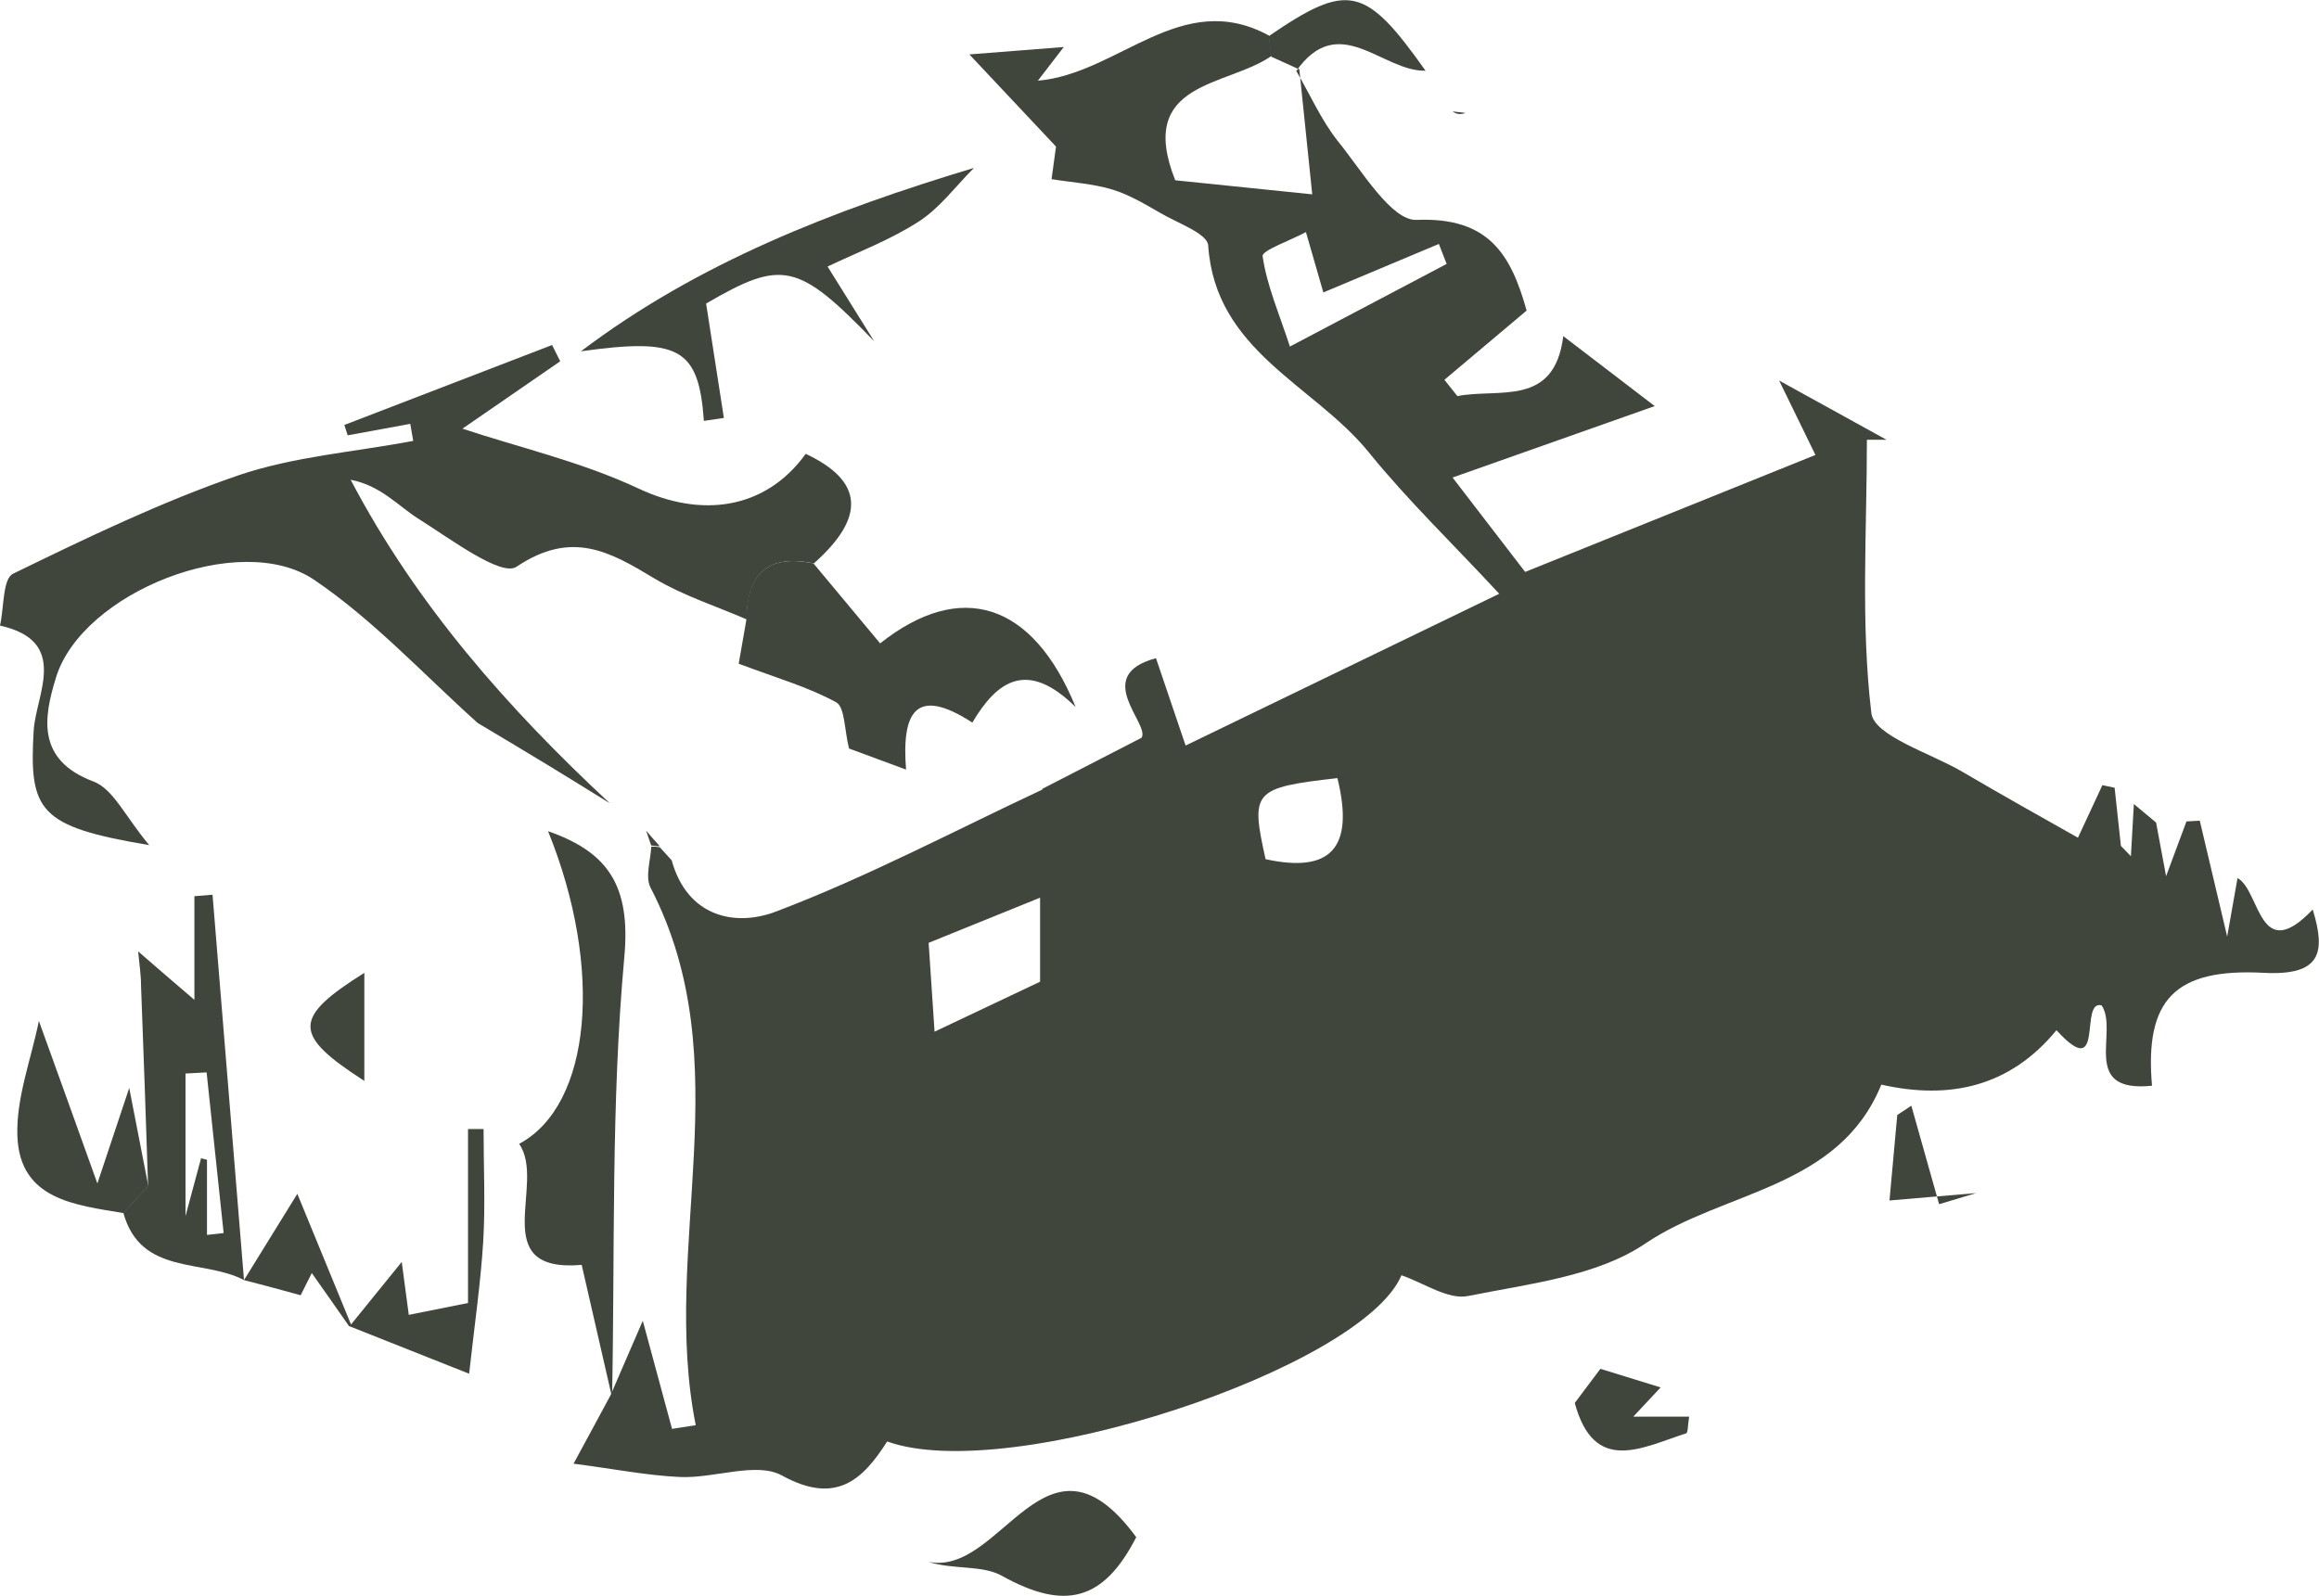
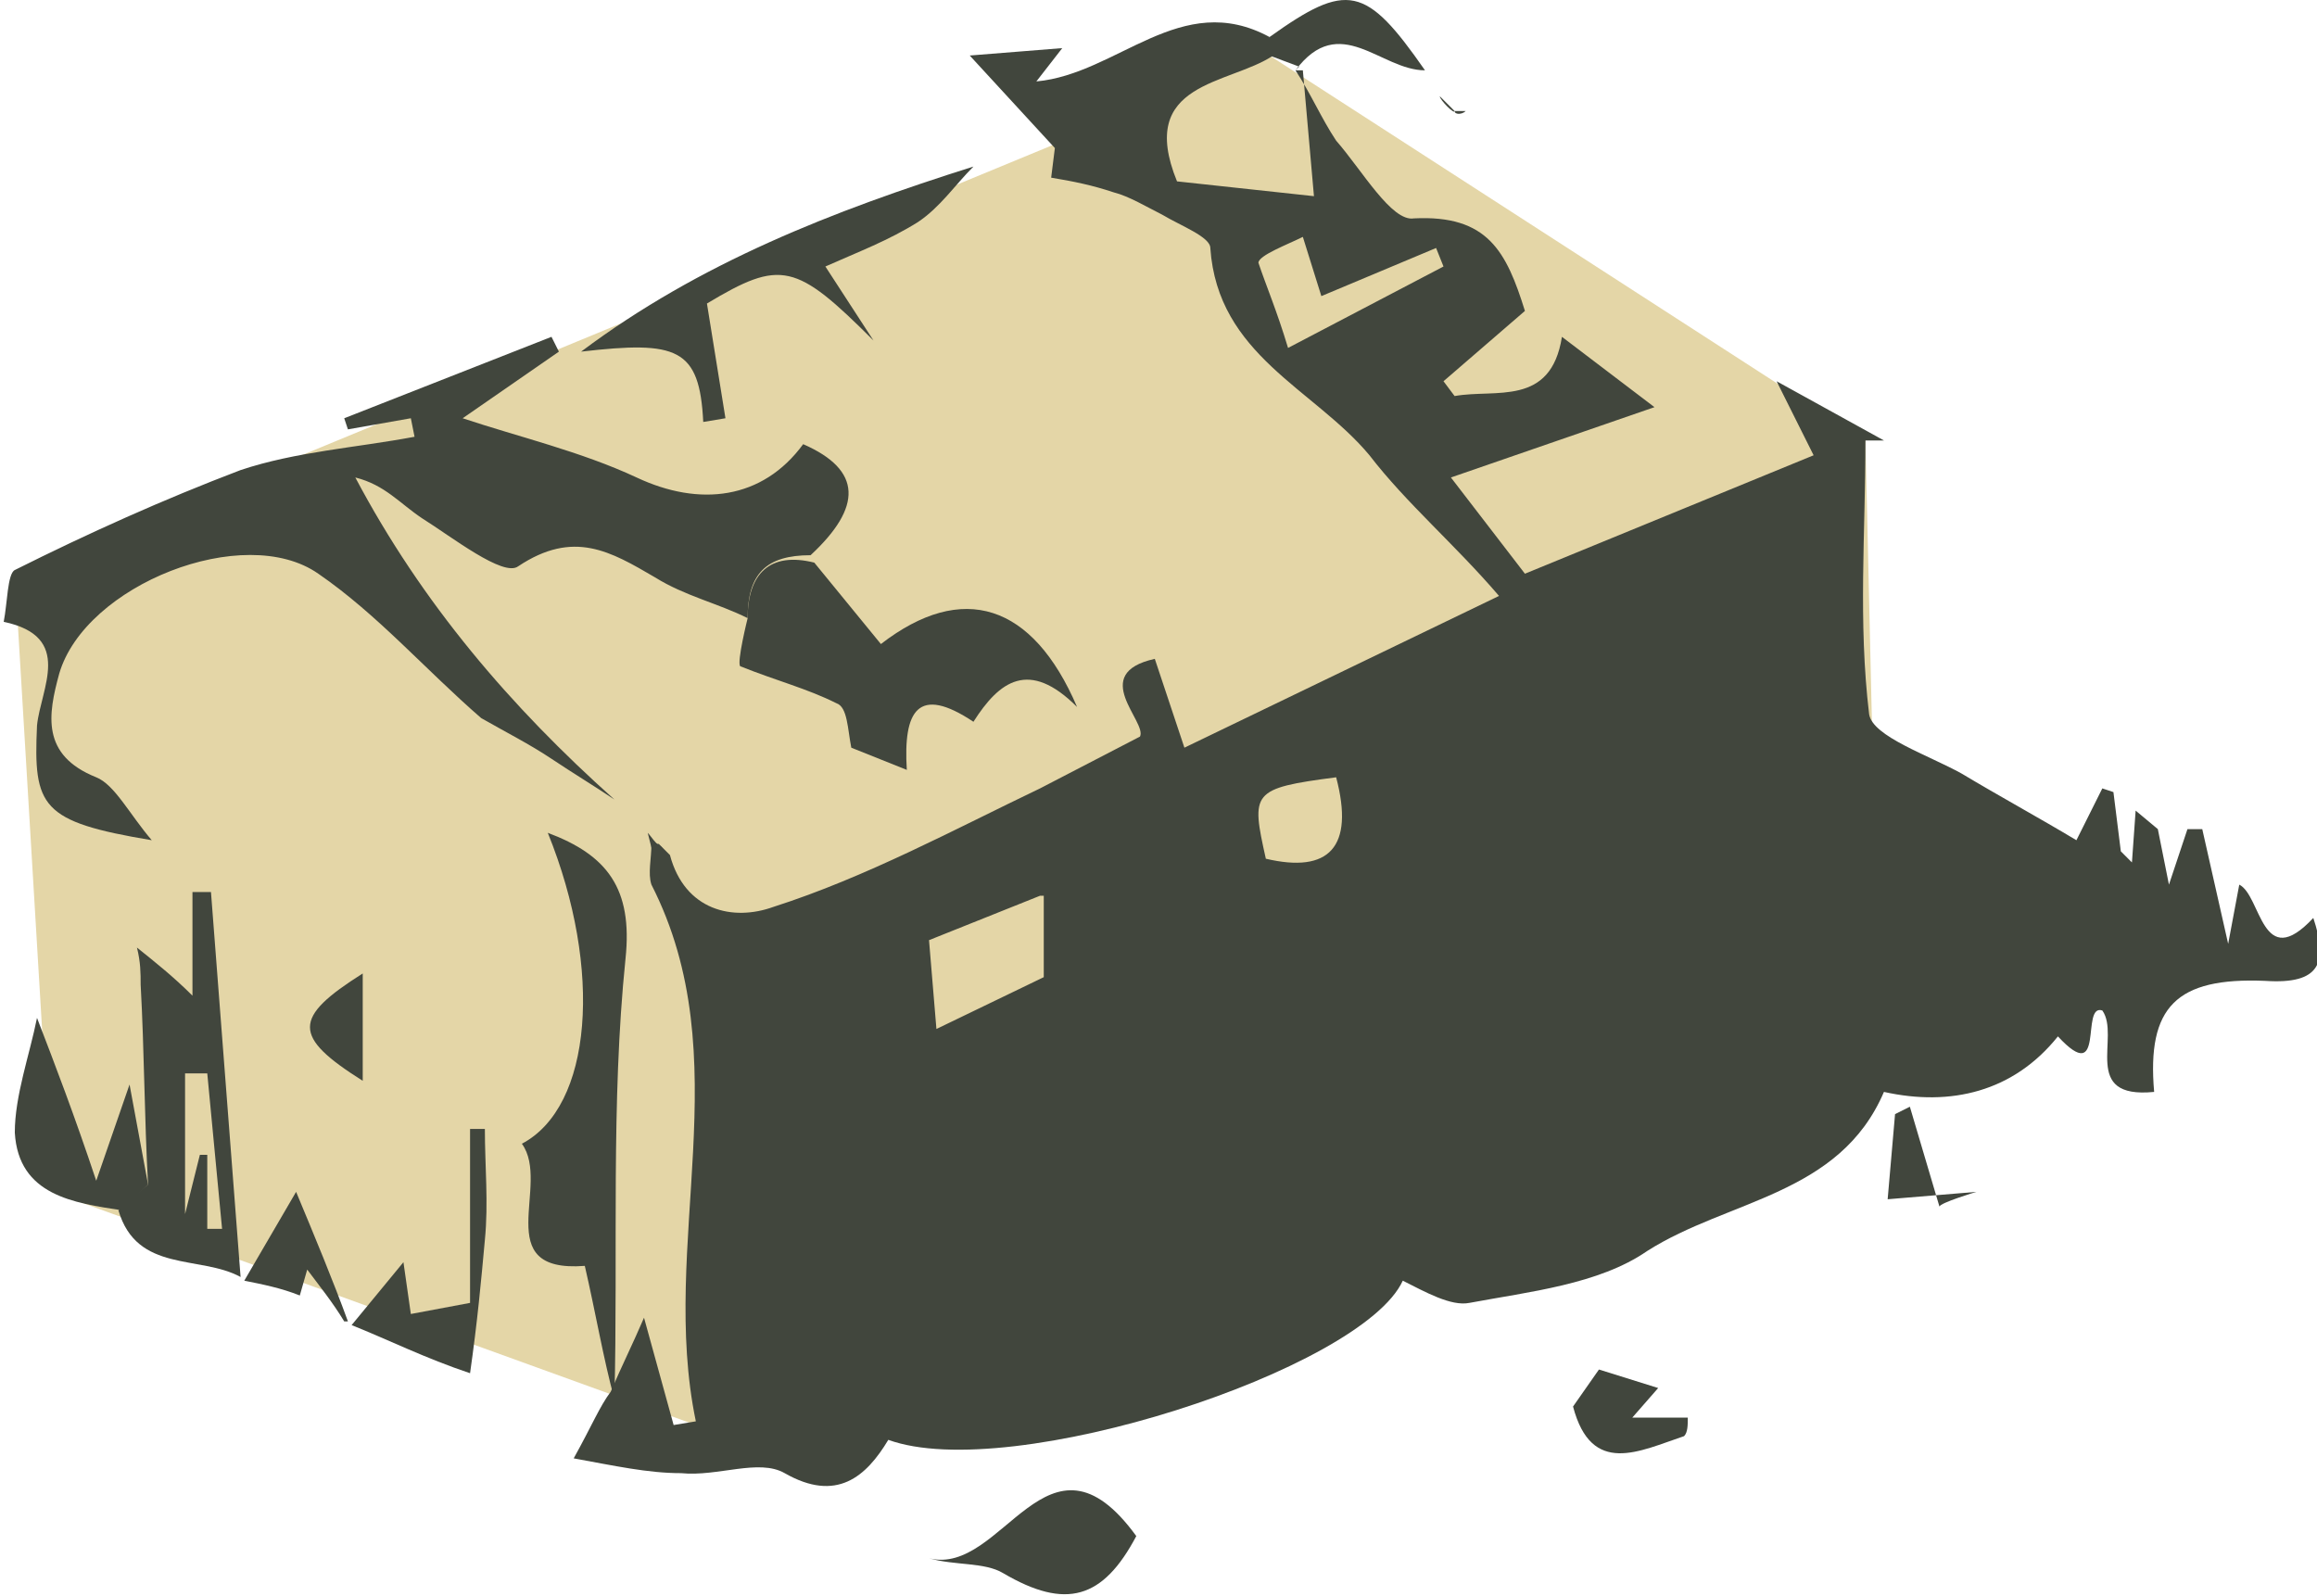
- <svg xmlns="http://www.w3.org/2000/svg" id="b" viewBox="0 0 62.63 43.11">
-   <g id="c">
-     <g id="d">
-       <g id="e">
-         <g>
-           <path d="M28.15,21.31l2.68-1.38c.24-.37-1.36-1.68,.39-2.15l.8,2.36,8.47-4.1c-1.25-1.35-2.47-2.52-3.53-3.83-1.48-1.82-4.14-2.72-4.33-5.58-.02-.32-.82-.6-1.28-.87-.42-.24-.85-.5-1.31-.64-.53-.16-1.09-.19-1.64-.28l.12-.88-2.34-2.49,2.55-.2-.7,.91c2.19-.19,3.87-2.51,6.24-1.22l.07,.55c-1.19,.84-3.67,.67-2.6,3.36l3.7,.38-.35-3.39-.08,.06c.37,.63,.67,1.32,1.12,1.89,.65,.8,1.45,2.16,2.13,2.13,1.96-.08,2.55,.95,2.97,2.45l-2.22,1.87,.35,.44c1.12-.22,2.62,.31,2.86-1.62l2.47,1.89-5.46,1.93,1.96,2.55,7.84-3.16-.98-2.01,2.9,1.6h-.53c0,2.46-.17,4.95,.12,7.38,.07,.62,1.59,1.08,2.46,1.59,1.04,.61,2.09,1.2,3.12,1.78l.66-1.42,.33,.07,.17,1.57,.27,.28,.08-1.41,.6,.5,.27,1.45,.55-1.48,.36-.02,.74,3.13,.28-1.58c.62,.34,.57,2.38,2.03,.85,.36,1.17,.22,1.79-1.32,1.71-2.42-.13-3.22,.74-3.02,3.05-1.96,.2-.89-1.46-1.36-2.17-.62-.17,.11,2.13-1.22,.67-1.25,1.52-2.87,1.89-4.73,1.47-1.15,2.82-4.25,2.86-6.37,4.29-1.31,.89-3.15,1.09-4.79,1.42-.54,.11-1.19-.35-1.8-.56-1.06,2.51-10.59,5.68-13.89,4.49-.65,1.02-1.37,1.73-2.84,.92-.69-.38-1.82,.08-2.75,.04-.9-.04-1.79-.22-2.88-.36,.49-.91,.75-1.38,1-1.85,.28-.66,.57-1.31,.87-2.01l.79,2.92,.64-.1c-.96-4.81,1.23-9.79-1.22-14.52-.15-.29,0-.74,.02-1.11,.08,0,.15,0,.23,.02l.02,.02,.3,.33c.42,1.53,1.72,1.81,2.83,1.38,2.45-.93,4.79-2.17,7.18-3.29v-.02Zm-.06,2.94l-3.01,1.22,.16,2.4,2.85-1.35v-2.28h0Zm6.75-14.89l4.23-2.23-.21-.54-3.12,1.31-.47-1.63c-.41,.22-1.2,.5-1.17,.65,.11,.78,.44,1.53,.74,2.45h0Zm1.28,11.66c-2.28,.26-2.35,.35-1.94,2.19,1.74,.38,2.41-.28,1.94-2.19Z" fill="#41463d" />
-           <path d="M20.16,16.73c-.83-.36-1.71-.64-2.48-1.1-1.21-.73-2.24-1.32-3.73-.32-.41,.28-1.78-.75-2.64-1.29-.57-.36-1.02-.9-1.84-1.06,1.78,3.39,4.25,6.18,7,8.74-.57-.35-1.14-.71-1.72-1.06-.61-.37-1.23-.74-1.85-1.11-1.46-1.31-2.81-2.78-4.42-3.87-2-1.35-6.27,.34-6.97,2.65-.33,1.07-.53,2.22,1.01,2.8,.54,.2,.87,.96,1.51,1.72-2.98-.5-3.25-.91-3.12-3.1,.06-.97,.98-2.41-.91-2.83,.11-.48,.07-1.26,.35-1.4,1.99-.97,4-1.94,6.09-2.66,1.5-.51,3.14-.63,4.72-.93l-.08-.46-1.69,.31-.09-.28,5.61-2.16,.22,.44-2.64,1.82c1.5,.5,3.2,.89,4.74,1.61,1.71,.81,3.44,.58,4.53-.93,1.56,.73,1.63,1.71,.22,2.96-1.24-.26-1.81,.28-1.81,1.51h-.01Z" fill="#41463d" />
-           <path d="M20.16,16.73c0-1.22,.57-1.77,1.81-1.51l1.8,2.16c2.17-1.72,4.12-1.12,5.28,1.72-1.31-1.29-2.12-.71-2.79,.42-1.54-1-1.91-.27-1.79,1.27l-1.54-.57c-.13-.52-.11-1.12-.35-1.25-.75-.41-1.59-.65-2.63-1.04l.21-1.2Z" fill="#41463d" />
-           <path d="M14.79,22.45c1.64,.57,2.25,1.48,2.07,3.42-.36,3.94-.25,7.92-.33,11.88-.26-1.13-.52-2.27-.82-3.58-2.6,.22-.94-2.2-1.69-3.27,1.95-1.04,2.29-4.73,.78-8.45h-.01Z" fill="#41463d" />
-           <path d="M4,32.05c-.06-1.8-.12-3.6-.19-5.4,0-.32-.05-.63-.08-.95,.48,.42,.96,.83,1.52,1.31v-2.8l.49-.04,.85,10.41h0c-1.1-.58-2.79-.11-3.26-1.82l.67-.72h0Zm1.01,.8l.42-1.56,.16,.04v2.03l.45-.05-.46-4.34-.57,.03v3.84h0Z" fill="#41463d" />
-           <path d="M26.3,4.54c-.49,.49-.91,1.07-1.48,1.44-.77,.5-1.65,.83-2.47,1.22l1.26,2.02c-2.06-2.13-2.48-2.22-4.54-1.02l.48,3.09-.54,.08c-.14-1.97-.67-2.25-3.32-1.88,3.17-2.4,6.82-3.81,10.6-4.95h.01Z" fill="#41463d" />
-           <path d="M30.69,41.52c-.89,1.74-1.94,1.99-3.63,1.05-.53-.3-1.32-.16-1.99-.38,1.99,.42,3.18-3.99,5.62-.66h0Z" fill="#41463d" />
-           <path d="M4,32.05l-.67,.72c-1.3-.22-2.79-.36-2.86-2.07-.04-1.03,.37-2.08,.58-3.12,.48,1.32,.95,2.64,1.58,4.39l.86-2.58,.52,2.67h-.01Z" fill="#41463d" />
-           <path d="M9.48,35.78l1.37-1.69,.19,1.43,1.6-.32v-4.7h.42c0,1.02,.05,2.04-.01,3.05-.07,1.11-.23,2.21-.38,3.56-1.15-.46-2.2-.87-3.25-1.29l.05-.05h.01Z" fill="#41463d" />
-           <path d="M38.5,1.91c-1.17,.03-2.34-1.64-3.5,.02l.08-.06-.75-.34-.07-.55c2.15-1.47,2.61-1.37,4.24,.93Z" fill="#41463d" />
-           <path d="M6.59,34.58l1.44-2.33c.49,1.19,.97,2.36,1.45,3.53l-.05,.05c-.33-.47-.66-.95-1.01-1.44l-.3,.6c-.51-.14-1.02-.28-1.54-.41h.01Z" fill="#41463d" />
-           <path d="M9.84,29.2c-1.94-1.25-1.94-1.7,0-2.92v2.92Z" fill="#41463d" />
-           <path d="M43.23,36.98l1.62,.5-.74,.79h1.51c-.04,.23-.03,.43-.08,.45-1.19,.38-2.48,1.13-3.01-.82l.69-.92h.01Z" fill="#41463d" />
-           <path d="M53.37,32.23l-2.34,.2,.21-2.31,.38-.25,.75,2.66,1-.3Z" fill="#41463d" />
-           <path d="M39.58,3.05l-.35-.04c.11,.08,.22,.09,.35,.04Z" fill="#41463d" />
-           <path d="M39.28,3.05l-.38-.36,.38,.36Z" fill="#41463d" />
-           <path d="M17.59,22.85l-.14-.41c.12,.14,.24,.28,.37,.42-.07,0-.15-.01-.23-.02h0Z" fill="#41463d" />
-           <path d="M17.84,22.89l.3,.33-.3-.33Z" fill="#41463d" />
-           <path d="M17.12,22.11l-.63-.42,.63,.42Z" fill="#41463d" />
-           <path d="M17.5,22.49l-.43-.43,.43,.43Z" fill="#41463d" />
+ <svg xmlns="http://www.w3.org/2000/svg" version="1.1" x="0px" y="0px" viewBox="0 0 62.6 43.1" style="enable-background:new 0 0 62.6 43.1;" xml:space="preserve">
+   <style type="text/css">
+ 	.st0{fill:#E4D6A7;}
+ 	.st1{fill:#41463D;}
+ </style>
+   <g id="Layer_2">
+     <polygon class="st0" points="1.4,32.2 0.4,15.5 34.3,1.5 50.4,11.9 50.8,29.3 18.8,38.5  " />
+   </g>
+   <g id="b">
+     <g id="c">
+       <g id="d">
+         <g id="e">
+           <g>
+             <path class="st1" d="M28.1,21.3l2.7-1.4c0.2-0.4-1.4-1.7,0.4-2.1l0.8,2.4l8.5-4.1c-1.2-1.4-2.5-2.5-3.5-3.8       c-1.5-1.8-4.1-2.7-4.3-5.6c0-0.3-0.8-0.6-1.3-0.9c-0.4-0.2-0.9-0.5-1.3-0.6C29.5,5,29,4.9,28.4,4.8L28.5,4l-2.3-2.5l2.5-0.2       L28,2.2C30.2,2,31.9-0.3,34.3,1l0.1,0.5c-1.2,0.8-3.7,0.7-2.6,3.4l3.7,0.4l-0.3-3.4L35,1.9c0.4,0.6,0.7,1.3,1.1,1.9       c0.7,0.8,1.5,2.2,2.1,2.1c2-0.1,2.5,0.9,3,2.5L39,10.3l0.3,0.4c1.1-0.2,2.6,0.3,2.9-1.6l2.5,1.9l-5.5,1.9l2,2.6l7.8-3.2l-1-2       l2.9,1.6h-0.5c0,2.5-0.2,4.9,0.1,7.4c0.1,0.6,1.6,1.1,2.5,1.6c1,0.6,2.1,1.2,3.1,1.8l0.7-1.4l0.3,0.1l0.2,1.6l0.3,0.3l0.1-1.4       l0.6,0.5l0.3,1.5l0.5-1.5l0.4,0l0.7,3.1l0.3-1.6c0.6,0.3,0.6,2.4,2,0.9c0.4,1.2,0.2,1.8-1.3,1.7c-2.4-0.1-3.2,0.7-3,3       c-2,0.2-0.9-1.5-1.4-2.2c-0.6-0.2,0.1,2.1-1.2,0.7c-1.2,1.5-2.9,1.9-4.7,1.5c-1.2,2.8-4.2,2.9-6.4,4.3       c-1.3,0.9-3.2,1.1-4.8,1.4c-0.5,0.1-1.2-0.3-1.8-0.6C36.8,37,27.3,40.1,24,38.9c-0.6,1-1.4,1.7-2.8,0.9c-0.7-0.4-1.8,0.1-2.8,0       c-0.9,0-1.8-0.2-2.9-0.4c0.5-0.9,0.7-1.4,1-1.8c0.3-0.7,0.6-1.3,0.9-2l0.8,2.9l0.6-0.1c-1-4.8,1.2-9.8-1.2-14.5       c-0.1-0.3,0-0.7,0-1.1c0.1,0,0.1,0,0.2,0l0,0l0.3,0.3c0.4,1.5,1.7,1.8,2.8,1.4C23.4,23.7,25.8,22.4,28.1,21.3       C28.2,21.3,28.2,21.3,28.1,21.3z M28.1,24.2l-3,1.2l0.2,2.4l2.9-1.4V24.2L28.1,24.2L28.1,24.2z M34.8,9.4l4.2-2.2l-0.2-0.5       l-3.1,1.3l-0.5-1.6c-0.4,0.2-1.2,0.5-1.2,0.7C34.2,7.7,34.5,8.4,34.8,9.4L34.8,9.4L34.8,9.4z M36.1,21       c-2.3,0.3-2.3,0.4-1.9,2.2C35.9,23.6,36.6,22.9,36.1,21z" />
+             <path class="st1" d="M20.2,16.7c-0.8-0.4-1.7-0.6-2.5-1.1c-1.2-0.7-2.2-1.3-3.7-0.3c-0.4,0.3-1.8-0.8-2.6-1.3       c-0.6-0.4-1-0.9-1.8-1.1c1.8,3.4,4.2,6.2,7,8.7c-0.6-0.4-1.1-0.7-1.7-1.1c-0.6-0.4-1.2-0.7-1.9-1.1c-1.5-1.3-2.8-2.8-4.4-3.9       c-2-1.4-6.3,0.3-7,2.7c-0.3,1.1-0.5,2.2,1,2.8c0.5,0.2,0.9,1,1.5,1.7c-3-0.5-3.2-0.9-3.1-3.1c0.1-1,1-2.4-0.9-2.8       c0.1-0.5,0.1-1.3,0.3-1.4c2-1,4-1.9,6.1-2.7c1.5-0.5,3.1-0.6,4.7-0.9l-0.1-0.5l-1.7,0.3l-0.1-0.3l5.6-2.2l0.2,0.4l-2.6,1.8       c1.5,0.5,3.2,0.9,4.7,1.6c1.7,0.8,3.4,0.6,4.5-0.9c1.6,0.7,1.6,1.7,0.2,3C20.7,15,20.2,15.5,20.2,16.7       C20.2,16.7,20.2,16.7,20.2,16.7z" />
+             <path class="st1" d="M20.2,16.7c0-1.2,0.6-1.8,1.8-1.5l1.8,2.2c2.2-1.7,4.1-1.1,5.3,1.7c-1.3-1.3-2.1-0.7-2.8,0.4       c-1.5-1-1.9-0.3-1.8,1.3l-1.5-0.6c-0.1-0.5-0.1-1.1-0.4-1.2c-0.8-0.4-1.6-0.6-2.6-1C19.9,17.9,20.2,16.7,20.2,16.7z" />
+             <path class="st1" d="M14.8,22.5c1.6,0.6,2.3,1.5,2.1,3.4c-0.4,3.9-0.2,7.9-0.3,11.9c-0.3-1.1-0.5-2.3-0.8-3.6       c-2.6,0.2-0.9-2.2-1.7-3.3C16,29.9,16.3,26.2,14.8,22.5C14.8,22.4,14.8,22.4,14.8,22.5z" />
+             <path class="st1" d="M4,32c-0.1-1.8-0.1-3.6-0.2-5.4c0-0.3,0-0.6-0.1-1c0.5,0.4,1,0.8,1.5,1.3v-2.8l0.5,0l0.8,10.4l0,0       c-1.1-0.6-2.8-0.1-3.3-1.8L4,32L4,32L4,32z M5,32.8l0.4-1.6l0.2,0v2l0.4,0L5.6,29L5,29L5,32.8L5,32.8L5,32.8z" />
+             <path class="st1" d="M26.3,4.5C25.8,5,25.4,5.6,24.8,6c-0.8,0.5-1.6,0.8-2.5,1.2l1.3,2c-2.1-2.1-2.5-2.2-4.5-1l0.5,3.1L19,11.4       c-0.1-2-0.7-2.2-3.3-1.9C18.9,7.1,22.5,5.7,26.3,4.5C26.3,4.5,26.3,4.5,26.3,4.5z" />
+             <path class="st1" d="M30.7,41.5c-0.9,1.7-1.9,2-3.6,1c-0.5-0.3-1.3-0.2-2-0.4C27.1,42.6,28.3,38.2,30.7,41.5L30.7,41.5       L30.7,41.5z" />
+             <path class="st1" d="M4,32l-0.7,0.7c-1.3-0.2-2.8-0.4-2.9-2.1c0-1,0.4-2.1,0.6-3.1c0.5,1.3,1,2.6,1.6,4.4l0.9-2.6L4,32L4,32       L4,32z" />
+             <path class="st1" d="M9.5,35.8l1.4-1.7l0.2,1.4l1.6-0.3v-4.7h0.4c0,1,0.1,2,0,3c-0.1,1.1-0.2,2.2-0.4,3.6       C11.5,36.7,10.5,36.2,9.5,35.8L9.5,35.8L9.5,35.8L9.5,35.8z" />
+             <path class="st1" d="M38.5,1.9c-1.2,0-2.3-1.6-3.5,0l0.1-0.1l-0.8-0.3L34.3,1C36.4-0.5,36.9-0.4,38.5,1.9z" />
+             <path class="st1" d="M6.6,34.6L8,32.2c0.5,1.2,1,2.4,1.4,3.5l-0.1,0c-0.3-0.5-0.7-1-1-1.4L8.1,35C7.6,34.8,7.1,34.7,6.6,34.6       C6.6,34.6,6.6,34.6,6.6,34.6z" />
+             <path class="st1" d="M9.8,29.2c-1.9-1.2-1.9-1.7,0-2.9V29.2z" />
+             <path class="st1" d="M43.2,37l1.6,0.5l-0.7,0.8h1.5c0,0.2,0,0.4-0.1,0.5c-1.2,0.4-2.5,1.1-3-0.8L43.2,37       C43.2,37,43.2,37,43.2,37z" />
+             <path class="st1" d="M53.4,32.2L51,32.4l0.2-2.3l0.4-0.2l0.8,2.7C52.4,32.5,53.4,32.2,53.4,32.2z" />
+             <path class="st1" d="M39.6,3l-0.3,0C39.3,3.1,39.5,3.1,39.6,3z" />
+             <path class="st1" d="M39.3,3l-0.4-0.4C38.9,2.7,39.3,3.1,39.3,3z" />
+             <path class="st1" d="M17.6,22.9l-0.1-0.4c0.1,0.1,0.2,0.3,0.4,0.4C17.8,22.9,17.7,22.9,17.6,22.9L17.6,22.9L17.6,22.9z" />
+             <path class="st1" d="M17.8,22.9l0.3,0.3L17.8,22.9z" />
+             <path class="st1" d="M17.1,22.1l-0.6-0.4L17.1,22.1z" />
+             <path class="st1" d="M17.5,22.5l-0.4-0.4L17.5,22.5z" />
+           </g>
        </g>
      </g>
    </g>
  </g>
</svg>
